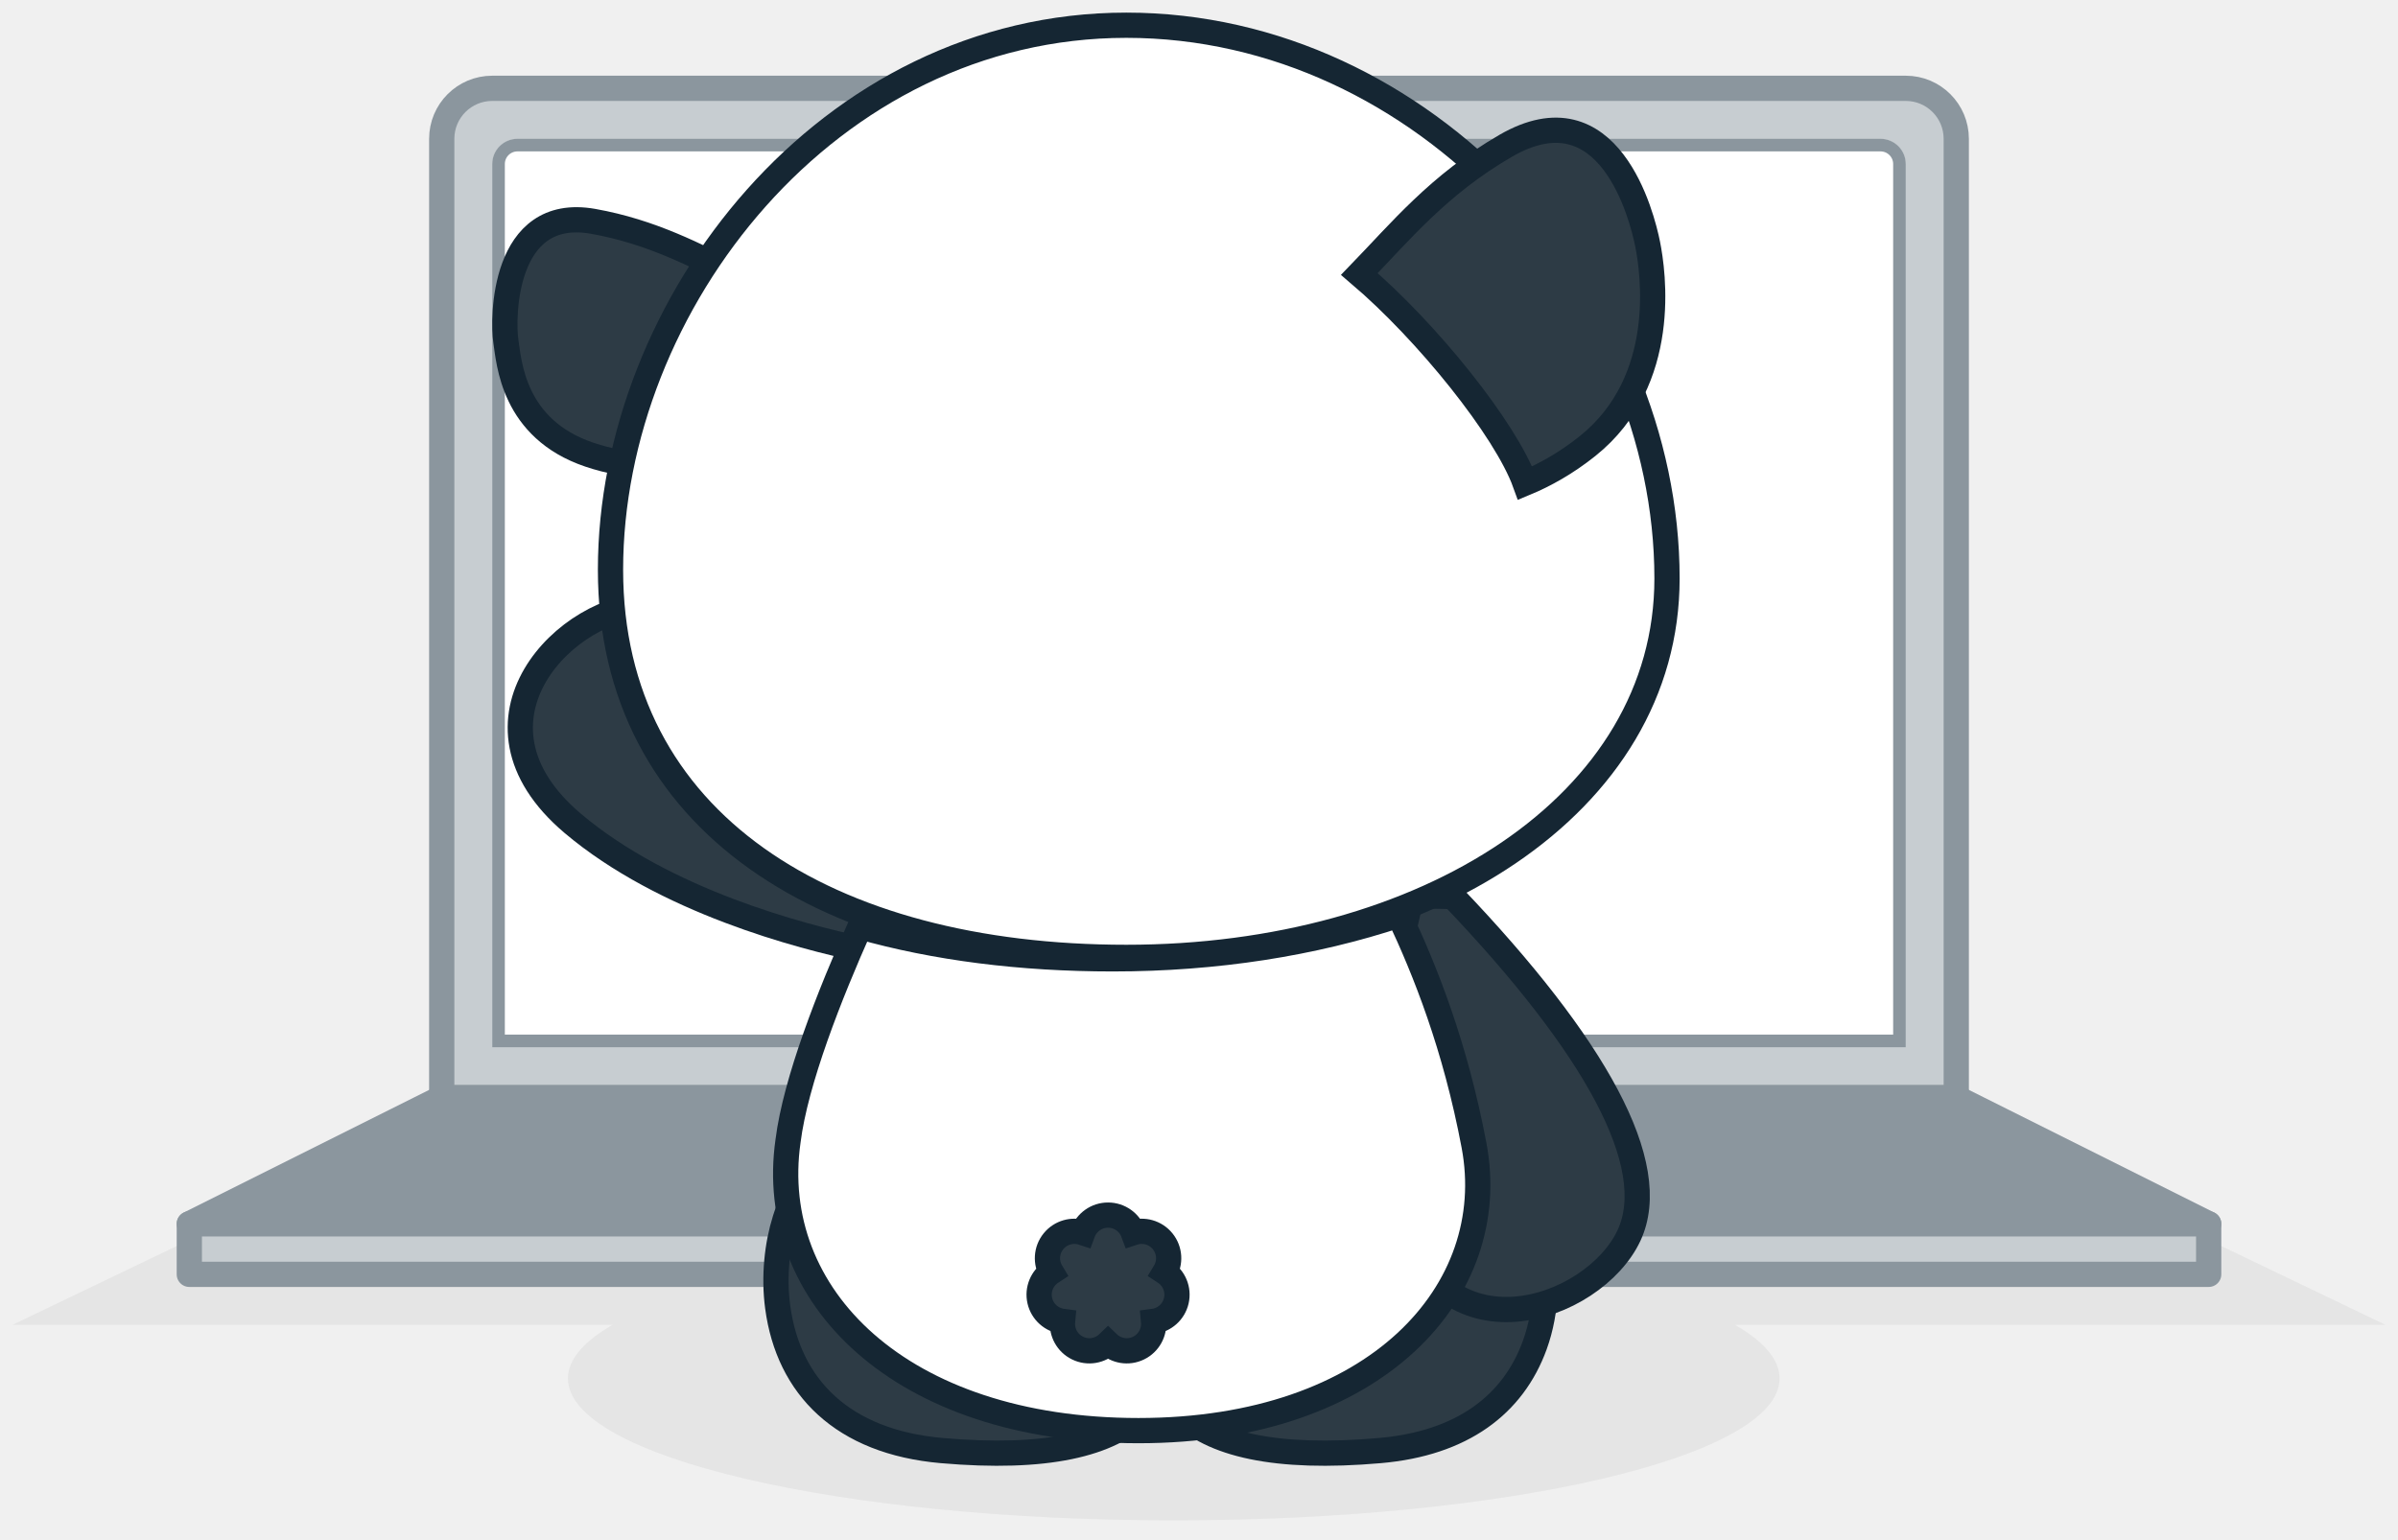
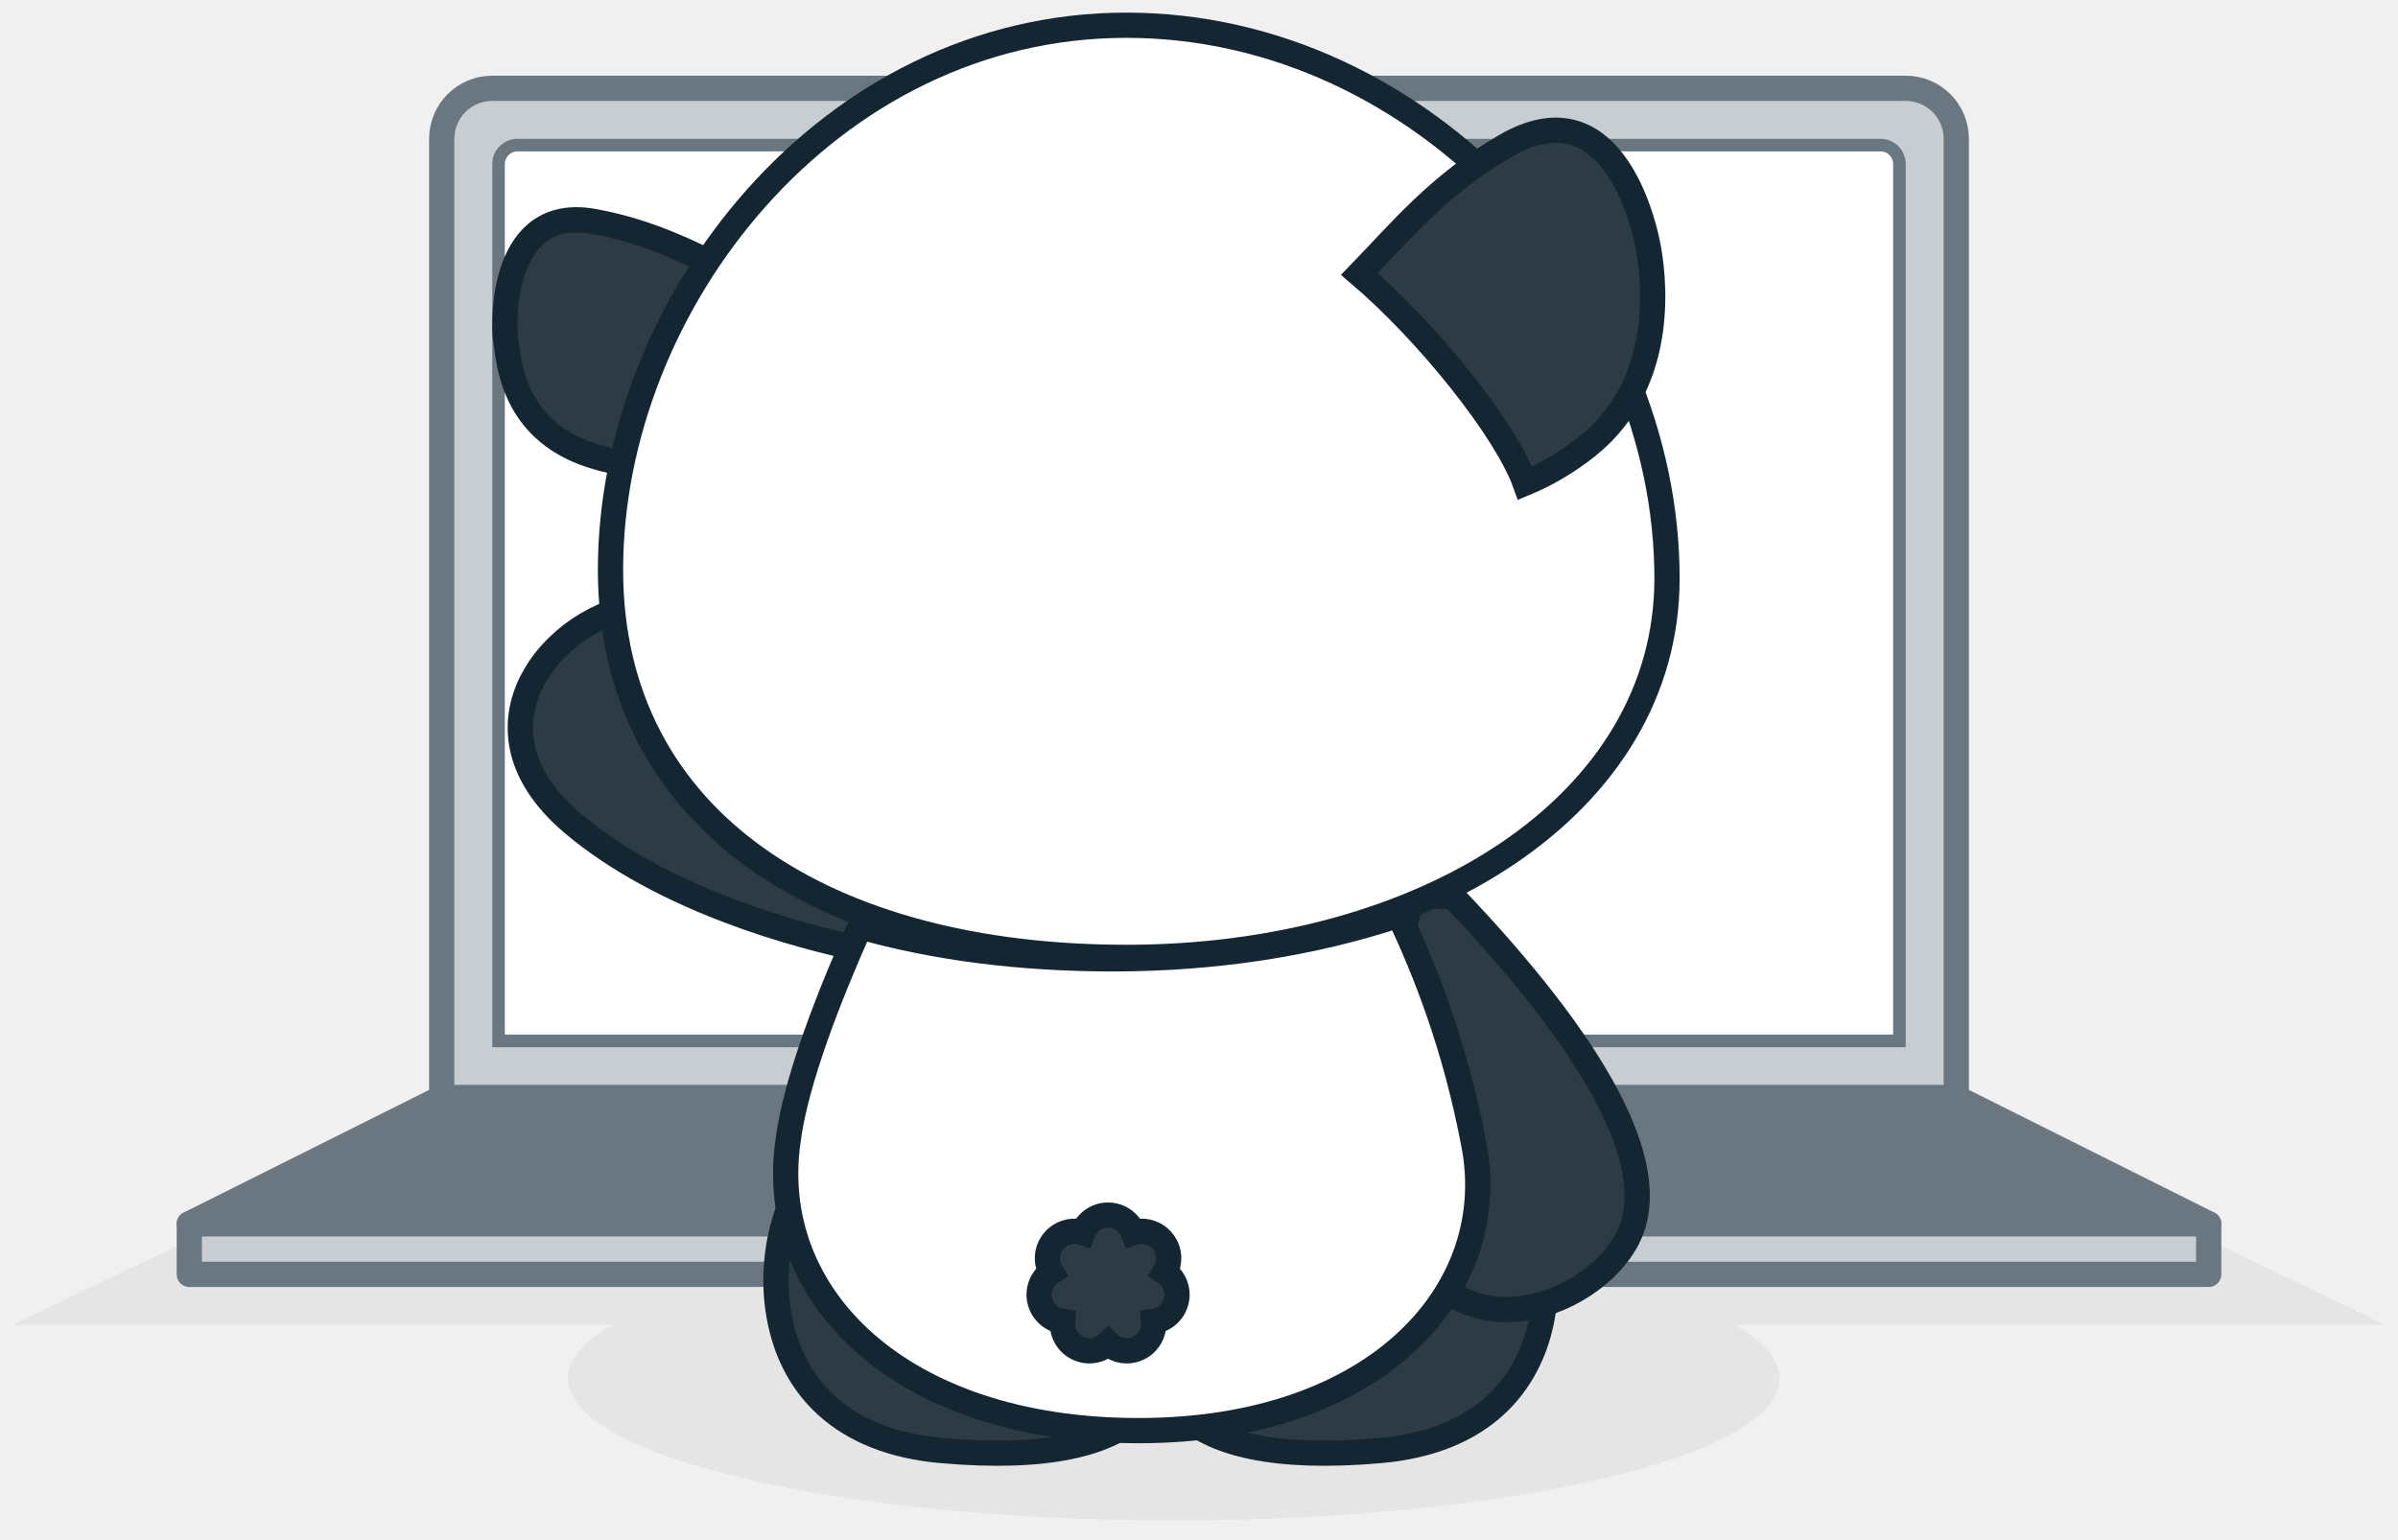
<svg xmlns="http://www.w3.org/2000/svg" viewBox="0 0 190 122" fill="none">
  <path fill-rule="evenodd" clip-rule="evenodd" d="M157.75 90H32.25L1 105H48.543C46.259 106.311 45 107.746 45 109.25C45 115.463 66.49 120.5 93 120.5C119.51 120.5 141 115.463 141 109.25C141 107.746 139.741 106.311 137.457 105H189L157.75 90Z" fill="black" fill-opacity="0.05" />
-   <path fill-rule="evenodd" clip-rule="evenodd" d="M39 7H151C153.209 7 155 8.791 155 11V87H35V11C35 8.791 36.791 7 39 7Z" fill="#C7CDD1" stroke="#8B969E" stroke-width="2" stroke-linejoin="round" />
+   <path fill-rule="evenodd" clip-rule="evenodd" d="M39 7H151C153.209 7 155 8.791 155 11V87H35V11C35 8.791 36.791 7 39 7Z" fill="#C7CDD1" stroke="#6B7780" stroke-width="2" stroke-linejoin="round" />
  <mask id="mask0" mask-type="alpha" maskUnits="userSpaceOnUse" x="39" y="11" width="112" height="72">
    <path d="M41 11H149C150.105 11 151 11.895 151 13V83H39V13C39 11.895 39.895 11 41 11Z" fill="white" />
  </mask>
  <g mask="url(#mask0)">
    <path d="M41 11H149C150.105 11 151 11.895 151 13V83H39V13C39 11.895 39.895 11 41 11Z" fill="white" />
  </g>
  <mask id="mask1" mask-type="alpha" maskUnits="userSpaceOnUse" x="39" y="11" width="112" height="72">
    <path d="M41 11H149C150.105 11 151 11.895 151 13V83H39V13C39 11.895 39.895 11 41 11Z" fill="white" />
  </mask>
  <g mask="url(#mask1)">
-     <path d="M41 11H149C150.105 11 151 11.895 151 13V83H39V13C39 11.895 39.895 11 41 11Z" stroke="#8B969E" stroke-width="2" stroke-linejoin="round" />
+     <path d="M41 11H149C150.105 11 151 11.895 151 13V83H39V13C39 11.895 39.895 11 41 11Z" stroke="#6B7780" stroke-width="2" stroke-linejoin="round" />
  </g>
-   <path fill-rule="evenodd" clip-rule="evenodd" d="M35 87H155L175 97H15L35 87Z" fill="#8B969E" stroke="#8B969E" stroke-width="2" stroke-linejoin="round" />
-   <path fill-rule="evenodd" clip-rule="evenodd" d="M15 97H175V101H15V97Z" fill="#C7CDD1" stroke="#8B969E" stroke-width="2" stroke-linejoin="round" />
+   <path fill-rule="evenodd" clip-rule="evenodd" d="M35 87H155L175 97H15L35 87Z" fill="#6B7780" stroke="#6B7780" stroke-width="2" stroke-linejoin="round" />
+   <path fill-rule="evenodd" clip-rule="evenodd" d="M15 97H175V101H15V97Z" fill="#C7CDD1" stroke="#6B7780" stroke-width="2" stroke-linejoin="round" />
  <path fill-rule="evenodd" clip-rule="evenodd" d="M119.118 92.787C121.794 93.782 123.605 101.102 121.604 106.61C119.885 111.343 115.846 114.399 109.336 114.968C101.066 115.691 95.962 114.482 93.431 111.842C91.584 109.917 91.147 107.288 91.692 104.079C92.183 101.196 101.49 97.203 119.118 92.787Z" fill="#2D3B45" stroke="#152633" stroke-width="2" />
  <path fill-rule="evenodd" clip-rule="evenodd" d="M115.111 71.056C126.41 82.893 131.664 92.35 129.07 97.92C126.289 103.892 113.908 108.19 110.806 95.937C108.467 86.698 110.66 75.77 111.881 70.953C112.967 71.011 114.045 71.047 115.111 71.056Z" fill="#2D3B45" stroke="#152633" stroke-width="2" />
  <path fill-rule="evenodd" clip-rule="evenodd" d="M68.312 75.248C63.447 74.233 52.664 71.414 45.385 65.261C35.732 57.102 45.022 47.858 51.609 47.977C57.752 48.087 63.949 56.955 69.635 72.299C69.176 73.261 68.735 74.246 68.312 75.248Z" fill="#2D3B45" stroke="#152633" stroke-width="2" />
  <path fill-rule="evenodd" clip-rule="evenodd" d="M64.839 92.787C62.752 93.59 60.962 98.711 61.62 103.601C62.471 109.928 66.757 114.281 74.618 114.968C82.888 115.691 87.993 114.482 90.524 111.842C92.371 109.916 92.808 107.288 92.262 104.079C91.772 101.196 82.465 97.203 64.839 92.787Z" fill="#2D3B45" stroke="#152633" stroke-width="2" />
  <path fill-rule="evenodd" clip-rule="evenodd" d="M110.842 72.519C104.081 74.771 96.364 75.995 88.169 75.995C80.864 75.995 74.107 75.133 68.141 73.443C65.746 78.807 63.033 85.68 62.438 90.433C60.691 102.666 71.324 113.387 90.205 113.387C109.086 113.387 118.95 102.28 116.795 90.804C115.309 82.897 112.915 76.923 110.842 72.519Z" fill="white" />
  <path fill-rule="evenodd" clip-rule="evenodd" d="M85.794 97.698C86.095 96.885 86.877 96.306 87.794 96.306C88.712 96.306 89.494 96.885 89.795 97.698C90.613 97.428 91.547 97.673 92.121 98.382C92.702 99.099 92.741 100.079 92.29 100.826C93.017 101.302 93.407 102.196 93.201 103.092C92.995 103.984 92.257 104.615 91.4 104.728C91.481 105.587 91.032 106.445 90.211 106.845C89.383 107.249 88.421 107.068 87.794 106.464C87.168 107.068 86.206 107.249 85.378 106.845C84.557 106.445 84.108 105.587 84.189 104.728C83.332 104.615 82.594 103.984 82.388 103.092C82.181 102.196 82.572 101.302 83.299 100.826C82.848 100.079 82.887 99.099 83.468 98.382C84.042 97.673 84.976 97.428 85.794 97.698Z" fill="#2D3B45" stroke="#152633" stroke-width="2" />
  <path fill-rule="evenodd" clip-rule="evenodd" d="M110.842 72.519C104.081 74.771 96.364 75.995 88.169 75.995C80.864 75.995 74.107 75.133 68.141 73.443C65.746 78.807 63.033 85.68 62.438 90.433C60.691 102.666 71.324 113.387 90.205 113.387C109.086 113.387 118.95 102.28 116.795 90.804C115.309 82.897 112.915 76.923 110.842 72.519Z" stroke="#152633" stroke-width="2" />
  <path fill-rule="evenodd" clip-rule="evenodd" d="M51.053 36.861C49.741 36.802 48.273 36.568 46.694 36.035C40.624 33.985 40.334 28.7 40.078 27.019C39.821 25.338 39.785 16.263 46.995 17.543C51.651 18.37 55.132 20.26 58.343 21.82C54.992 26.375 52.525 31.515 51.053 36.861Z" fill="#2D3B45" stroke="#152633" stroke-width="2" />
  <path fill-rule="evenodd" clip-rule="evenodd" d="M48.372 45.154C48.372 65.177 65.583 75.879 89.242 75.879C112.902 75.879 132.082 63.796 132.082 45.844C132.082 23.536 112.902 2 89.242 2C65.583 2 48.372 24.095 48.372 45.154Z" fill="white" stroke="#152633" stroke-width="2" />
  <path fill-rule="evenodd" clip-rule="evenodd" d="M120.84 38.294C122.413 37.641 124.099 36.703 125.787 35.353C132.277 30.162 130.979 21.508 130.546 19.345C130.114 17.182 127.518 6.798 119.297 11.557C113.988 14.631 110.929 18.391 107.706 21.717C113.054 26.263 119.297 34.017 120.84 38.294Z" fill="#2D3B45" stroke="#152633" stroke-width="2" />
</svg>
